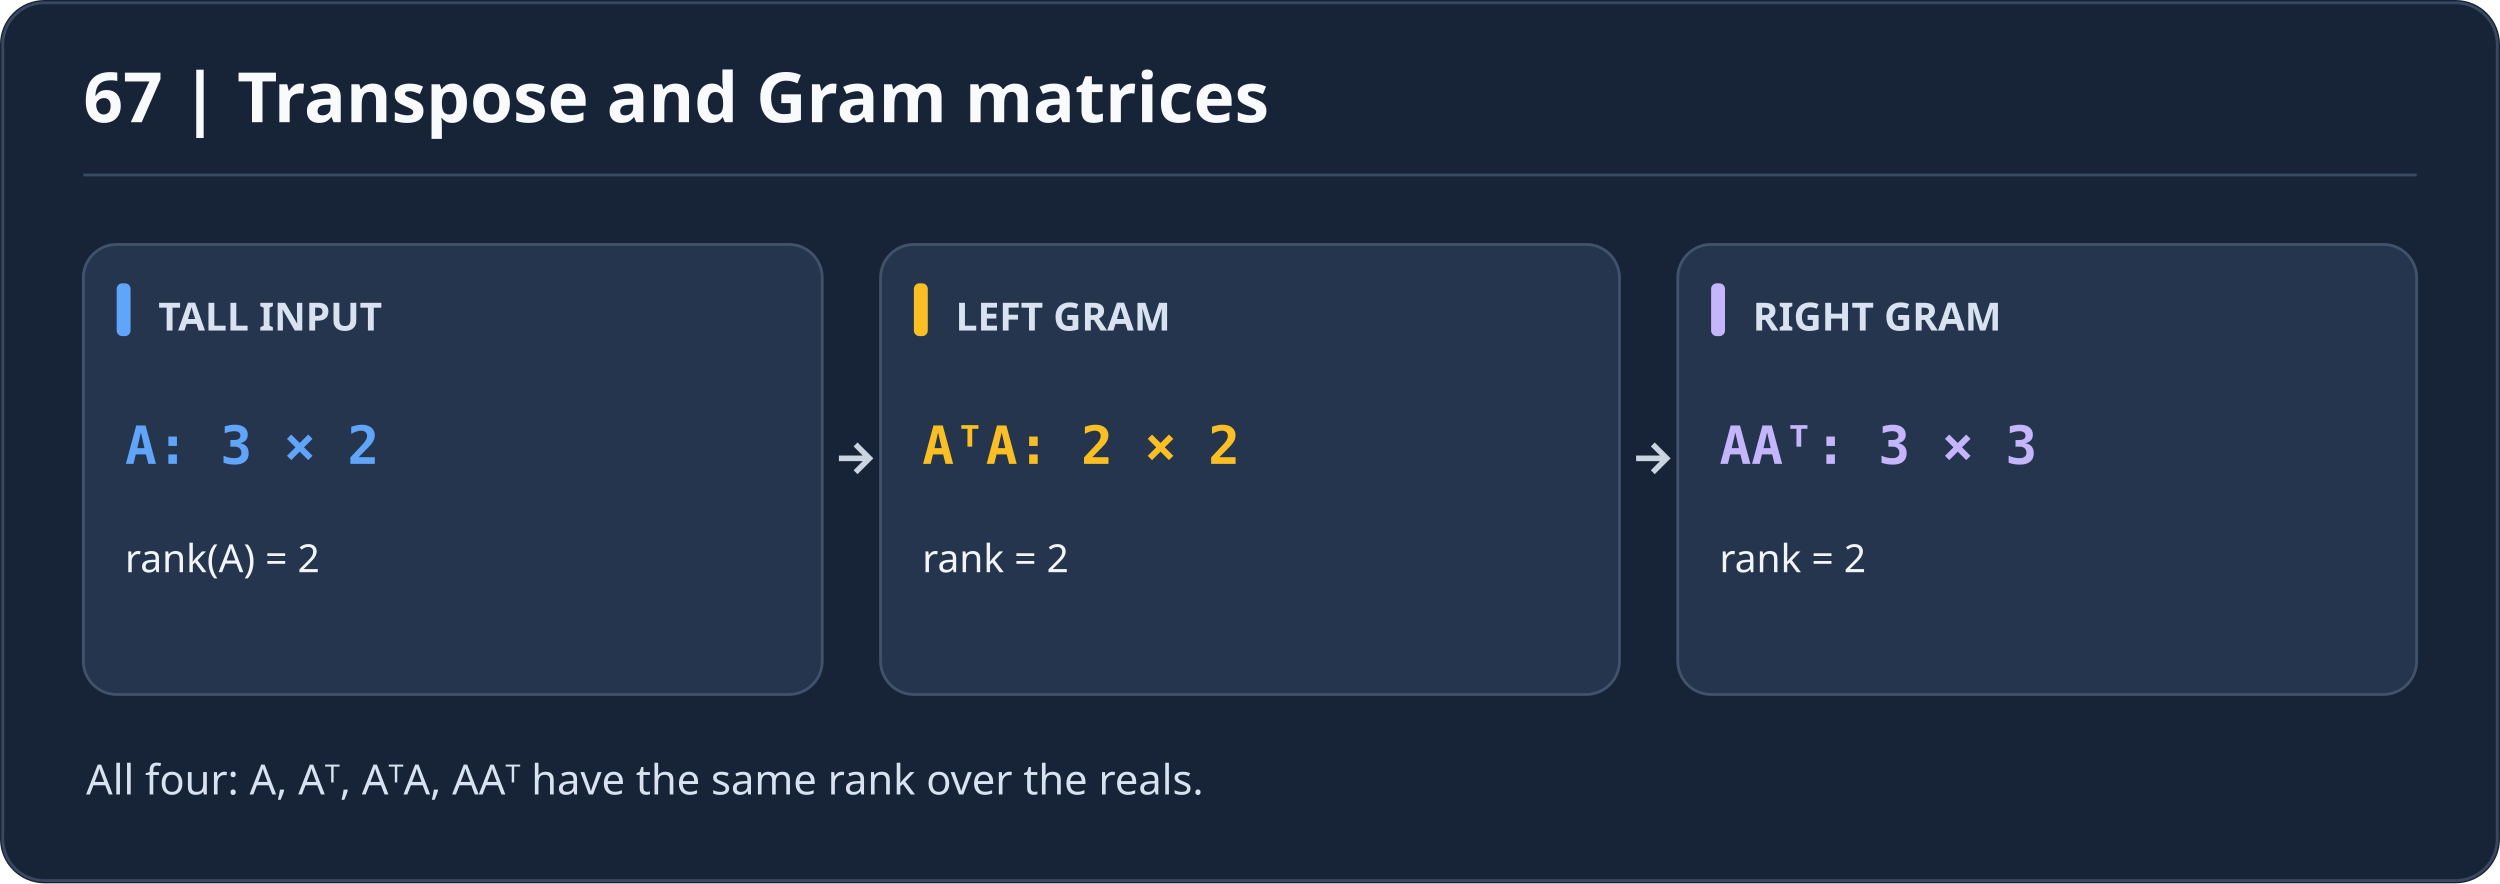
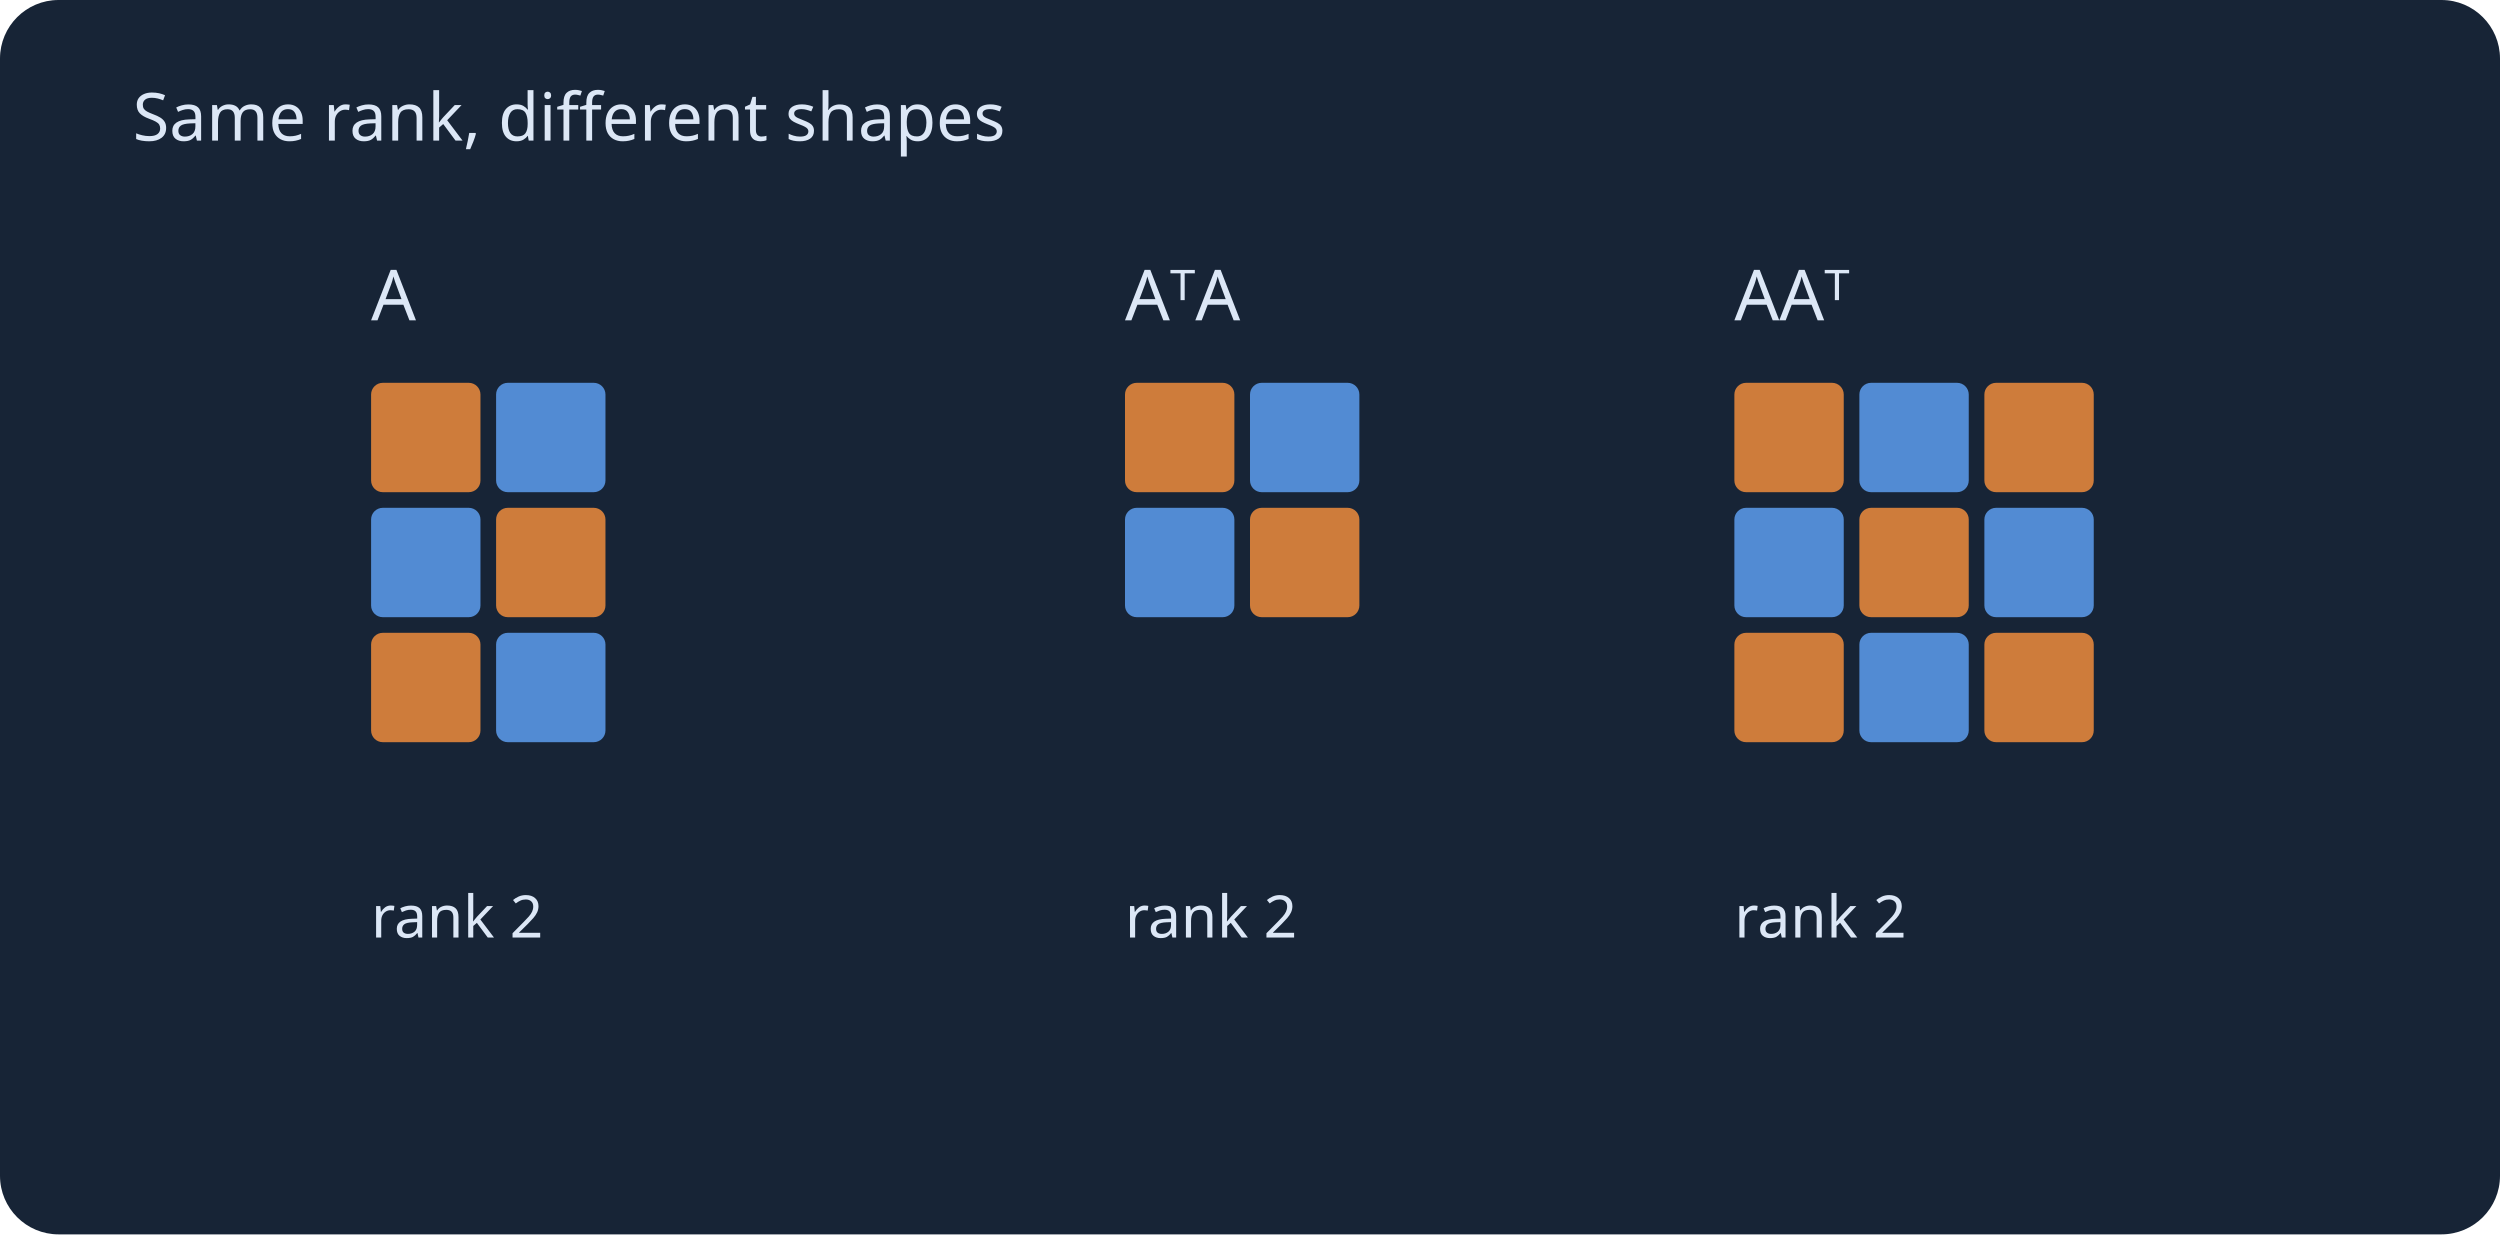
- <svg xmlns="http://www.w3.org/2000/svg" width="900" height="318" viewBox="0 0 900 318" role="img" aria-labelledby="t d">
-   <rect width="900" height="318" rx="16" fill="#172437" />
-   <rect x="1" y="1" width="898" height="316" rx="15" fill="none" stroke="#394860" />
-   <text x="30" y="44" fill="#F8FAFC" font-family="system-ui,sans-serif" font-weight="700" font-size="25">67 | Transpose and Gram matrices</text>
-   <path d="M30 63 H870" stroke="#3B4B63" stroke-width="1" />
-   <rect x="30" y="88" width="266" height="162" rx="12" fill="#24354D" stroke="#41536C" />
-   <rect x="42" y="102" width="5" height="19" rx="2" fill="#60A5FA" />
-   <text x="57" y="119" fill="#D8E2F0" font-family="system-ui,sans-serif" font-size="14" font-weight="650">TALL INPUT</text>
-   <text x="45" y="167" fill="#60A5FA" font-family="ui-monospace,monospace" font-size="19" font-weight="700">A: 3 × 2</text>
-   <text x="45" y="206" fill="#F1F5F9" font-family="system-ui,sans-serif" font-size="14">rank(A) = 2</text>
-   <path d="M302 165 l10 0 m-4 -5 l5 5 l-5 5" stroke="#CBD5E1" fill="none" stroke-width="2" />
-   <rect x="317" y="88" width="266" height="162" rx="12" fill="#24354D" stroke="#41536C" />
-   <rect x="329" y="102" width="5" height="19" rx="2" fill="#FBBF24" />
-   <text x="344" y="119" fill="#D8E2F0" font-family="system-ui,sans-serif" font-size="14" font-weight="650">LEFT GRAM</text>
-   <text x="332" y="167" fill="#FBBF24" font-family="ui-monospace,monospace" font-size="19" font-weight="700">AᵀA: 2 × 2</text>
-   <text x="332" y="206" fill="#F1F5F9" font-family="system-ui,sans-serif" font-size="14">rank = 2</text>
-   <path d="M589 165 l10 0 m-4 -5 l5 5 l-5 5" stroke="#CBD5E1" fill="none" stroke-width="2" />
-   <rect x="604" y="88" width="266" height="162" rx="12" fill="#24354D" stroke="#41536C" />
-   <rect x="616" y="102" width="5" height="19" rx="2" fill="#C4B5FD" />
-   <text x="631" y="119" fill="#D8E2F0" font-family="system-ui,sans-serif" font-size="14" font-weight="650">RIGHT GRAM</text>
-   <text x="619" y="167" fill="#C4B5FD" font-family="ui-monospace,monospace" font-size="19" font-weight="700">AAᵀ: 3 × 3</text>
-   <text x="619" y="206" fill="#F1F5F9" font-family="system-ui,sans-serif" font-size="14">rank = 2</text>
-   <text x="31" y="286" fill="#D8E2F0" font-family="system-ui,sans-serif" font-size="15">All four: A, Aᵀ, AᵀA, AAᵀ have the same rank over the reals.</text>
+ <svg xmlns="http://www.w3.org/2000/svg" viewBox="0 0 640 316" role="img" aria-label="Gram matrices share rank">
+   <rect width="640" height="316" rx="15" fill="#172436" />
+   <text x="34.0" y="36.0" font-family="system-ui,sans-serif" font-size="17" font-weight="400" fill="#dce7f6">Same rank, different shapes</text>
+   <text x="95.0" y="82.0" font-family="system-ui,sans-serif" font-size="18" font-weight="400" fill="#dce7f6">A</text>
+   <rect x="95" y="98" width="28" height="28" rx="3" fill="#fb923c" opacity=".8" />
+   <rect x="127" y="98" width="28" height="28" rx="3" fill="#60a5fa" opacity=".8" />
+   <rect x="95" y="130" width="28" height="28" rx="3" fill="#60a5fa" opacity=".8" />
+   <rect x="127" y="130" width="28" height="28" rx="3" fill="#fb923c" opacity=".8" />
+   <rect x="95" y="162" width="28" height="28" rx="3" fill="#fb923c" opacity=".8" />
+   <rect x="127" y="162" width="28" height="28" rx="3" fill="#60a5fa" opacity=".8" />
+   <text x="95.0" y="240.0" font-family="system-ui,sans-serif" font-size="15" font-weight="400" fill="#dce7f6">rank 2</text>
+   <text x="288.0" y="82.0" font-family="system-ui,sans-serif" font-size="18" font-weight="400" fill="#dce7f6">AᵀA</text>
+   <rect x="288" y="98" width="28" height="28" rx="3" fill="#fb923c" opacity=".8" />
+   <rect x="320" y="98" width="28" height="28" rx="3" fill="#60a5fa" opacity=".8" />
+   <rect x="288" y="130" width="28" height="28" rx="3" fill="#60a5fa" opacity=".8" />
+   <rect x="320" y="130" width="28" height="28" rx="3" fill="#fb923c" opacity=".8" />
+   <text x="288.0" y="240.0" font-family="system-ui,sans-serif" font-size="15" font-weight="400" fill="#dce7f6">rank 2</text>
+   <text x="444.0" y="82.0" font-family="system-ui,sans-serif" font-size="18" font-weight="400" fill="#dce7f6">AAᵀ</text>
+   <rect x="444" y="98" width="28" height="28" rx="3" fill="#fb923c" opacity=".8" />
+   <rect x="476" y="98" width="28" height="28" rx="3" fill="#60a5fa" opacity=".8" />
+   <rect x="508" y="98" width="28" height="28" rx="3" fill="#fb923c" opacity=".8" />
+   <rect x="444" y="130" width="28" height="28" rx="3" fill="#60a5fa" opacity=".8" />
+   <rect x="476" y="130" width="28" height="28" rx="3" fill="#fb923c" opacity=".8" />
+   <rect x="508" y="130" width="28" height="28" rx="3" fill="#60a5fa" opacity=".8" />
+   <rect x="444" y="162" width="28" height="28" rx="3" fill="#fb923c" opacity=".8" />
+   <rect x="476" y="162" width="28" height="28" rx="3" fill="#60a5fa" opacity=".8" />
+   <rect x="508" y="162" width="28" height="28" rx="3" fill="#fb923c" opacity=".8" />
+   <text x="444.0" y="240.0" font-family="system-ui,sans-serif" font-size="15" font-weight="400" fill="#dce7f6">rank 2</text>
</svg>
